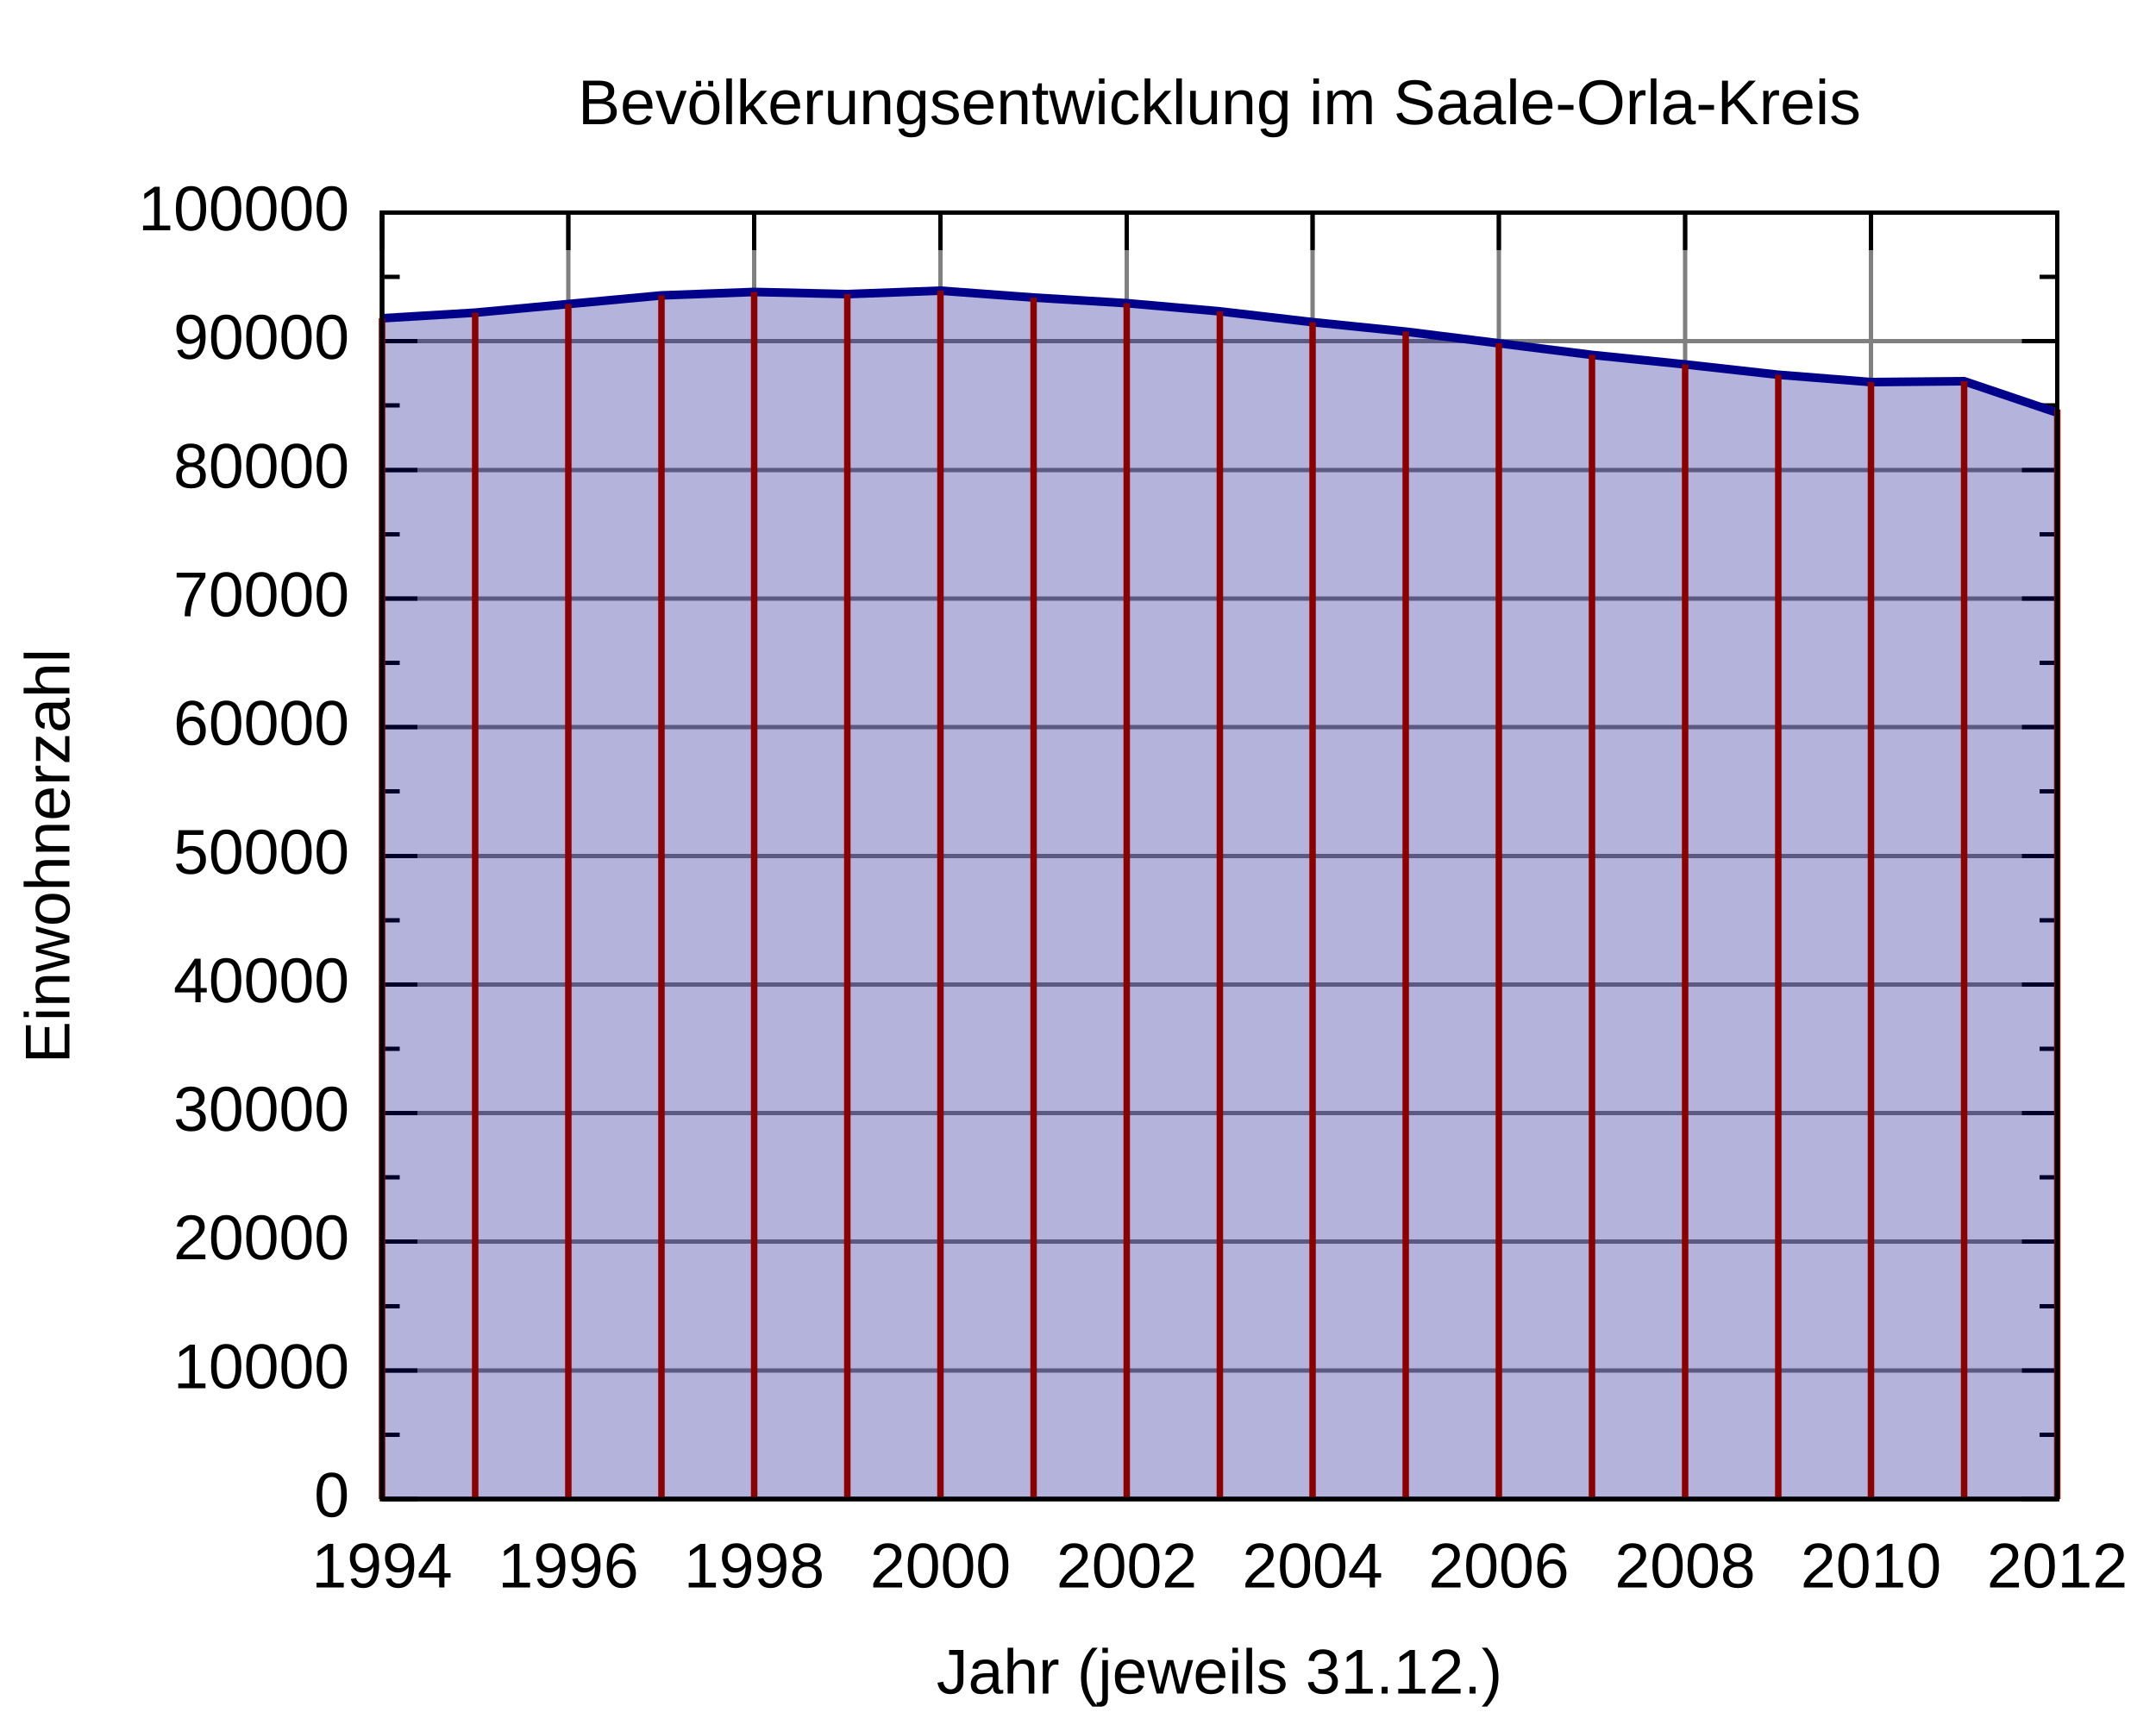
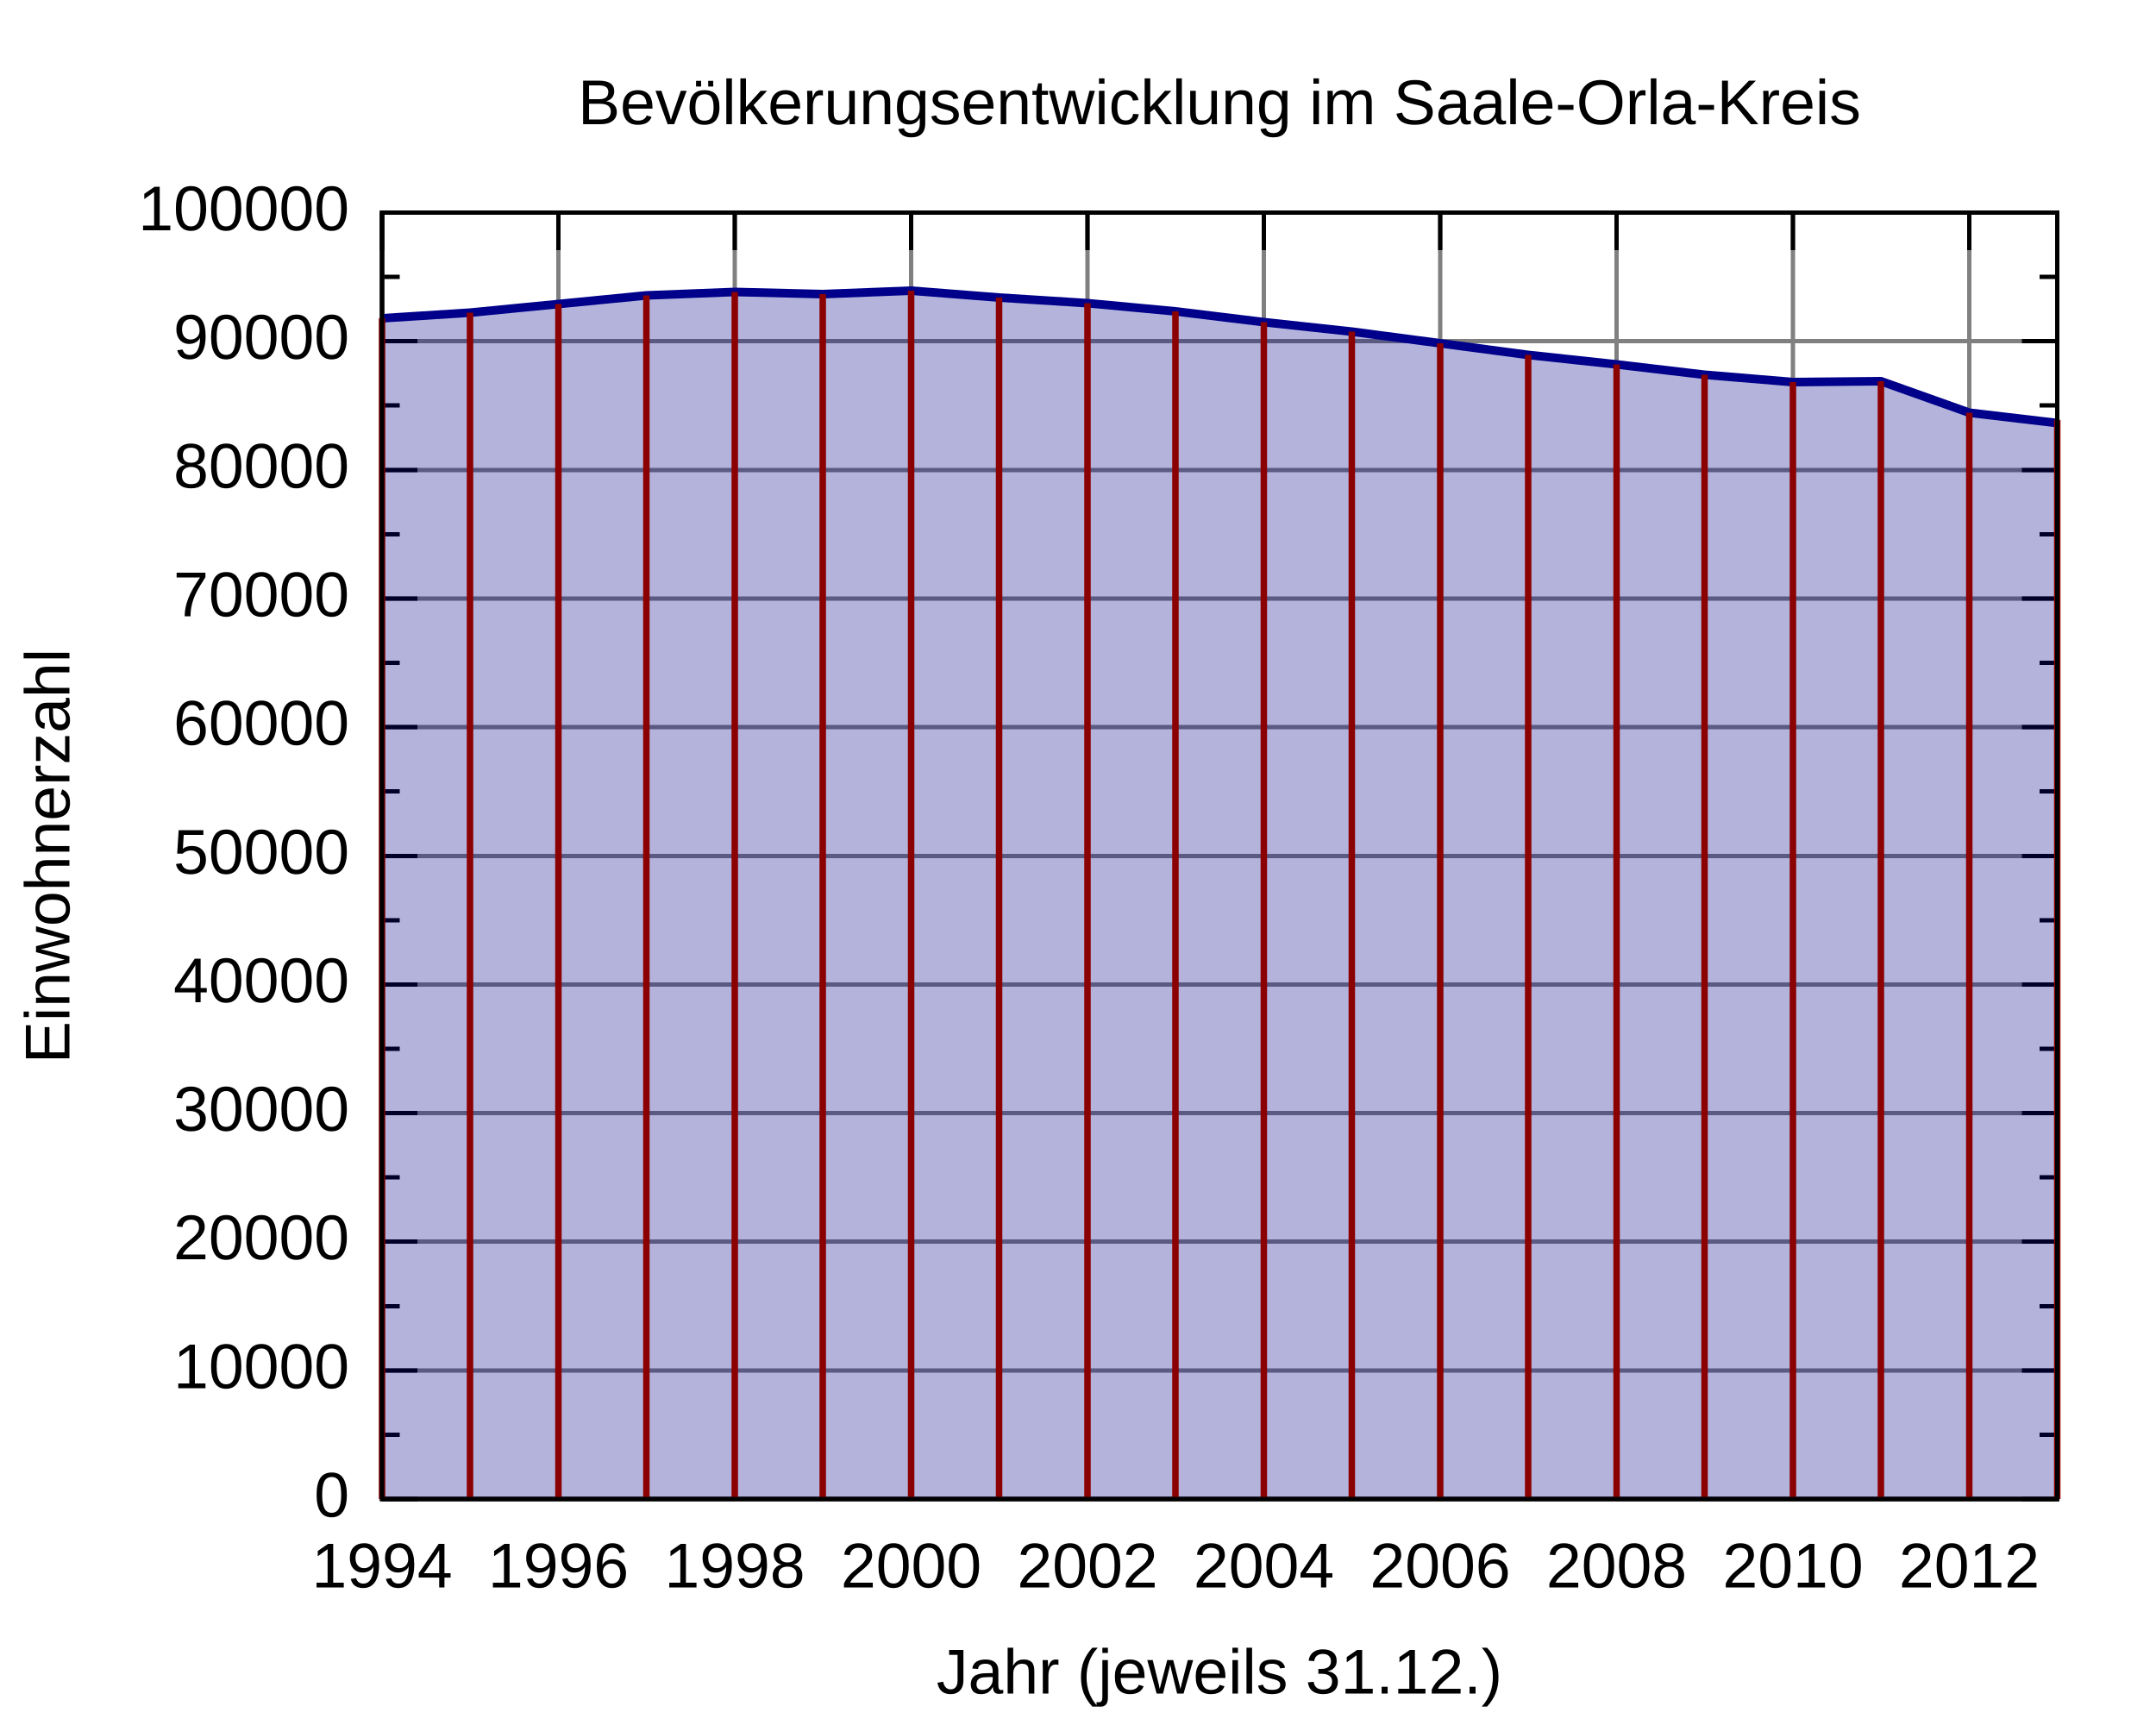
<svg xmlns="http://www.w3.org/2000/svg" xmlns:xlink="http://www.w3.org/1999/xlink" width="500" height="400" viewBox="0 0 500 400">
  <g id="gnuplot_canvas">
    <rect x="0" y="0" width="500" height="400" fill="none" />
    <defs>
      <circle id="gpDot" r="0.5" stroke-width="0.5" />
      <path id="gpPt0" stroke-width="0.244" stroke="currentColor" d="M-1,0 h2 M0,-1 v2" />
      <path id="gpPt1" stroke-width="0.244" stroke="currentColor" d="M-1,-1 L1,1 M1,-1 L-1,1" />
      <path id="gpPt2" stroke-width="0.244" stroke="currentColor" d="M-1,0 L1,0 M0,-1 L0,1 M-1,-1 L1,1 M-1,1 L1,-1" />
      <rect id="gpPt3" stroke-width="0.244" stroke="currentColor" x="-1" y="-1" width="2" height="2" />
      <rect id="gpPt4" stroke-width="0.244" stroke="currentColor" fill="currentColor" x="-1" y="-1" width="2" height="2" />
      <circle id="gpPt5" stroke-width="0.244" stroke="currentColor" cx="0" cy="0" r="1" />
      <use xlink:href="#gpPt5" id="gpPt6" fill="currentColor" stroke="none" />
      <path id="gpPt7" stroke-width="0.244" stroke="currentColor" d="M0,-1.33 L-1.33,0.67 L1.33,0.67 z" />
      <use xlink:href="#gpPt7" id="gpPt8" fill="currentColor" stroke="none" />
      <use xlink:href="#gpPt7" id="gpPt9" stroke="currentColor" transform="rotate(180)" />
      <use xlink:href="#gpPt9" id="gpPt10" fill="currentColor" stroke="none" />
      <use xlink:href="#gpPt3" id="gpPt11" stroke="currentColor" transform="rotate(45)" />
      <use xlink:href="#gpPt11" id="gpPt12" fill="currentColor" stroke="none" />
    </defs>
    <g style="fill:none; color:white; stroke:currentColor; stroke-width:1.00; stroke-linecap:butt; stroke-linejoin:miter">
</g>
    <g style="fill:none; color:black; stroke:currentColor; stroke-width:1.00; stroke-linecap:butt; stroke-linejoin:miter">
</g>
    <g style="fill:none; color:gray; stroke:currentColor; stroke-width:1.00; stroke-linecap:butt; stroke-linejoin:miter">
      <path class="gridline" d="M88.6,347.6 L477.1,347.6  h0.01" />
    </g>
    <g style="fill:none; color:black; stroke:currentColor; stroke-width:1.00; stroke-linecap:butt; stroke-linejoin:miter">
      <path d="M88.6,347.6 L96.8,347.6 M477.1,347.6 L468.9,347.6  h0.01" />
      <g transform="translate(81.0,351.7)" style="stroke:none; fill:black; font-family:Arial; font-size:11.00pt; text-anchor:end">
        <text> 0</text>
      </g>
      <path d="M88.6,332.7 L92.7,332.7 M477.1,332.7 L473.0,332.7  h0.01" />
    </g>
    <g style="fill:none; color:gray; stroke:currentColor; stroke-width:1.00; stroke-linecap:butt; stroke-linejoin:miter">
      <path class="gridline" d="M88.6,317.8 L477.1,317.8  h0.01" />
    </g>
    <g style="fill:none; color:black; stroke:currentColor; stroke-width:1.00; stroke-linecap:butt; stroke-linejoin:miter">
      <path d="M88.6,317.8 L96.8,317.8 M477.1,317.8 L468.9,317.8  h0.01" />
      <g transform="translate(81.0,321.9)" style="stroke:none; fill:black; font-family:Arial; font-size:11.00pt; text-anchor:end">
        <text> 10000</text>
      </g>
      <path d="M88.6,302.9 L92.7,302.9 M477.1,302.9 L473.0,302.9  h0.01" />
    </g>
    <g style="fill:none; color:gray; stroke:currentColor; stroke-width:1.00; stroke-linecap:butt; stroke-linejoin:miter">
      <path class="gridline" d="M88.6,287.9 L477.1,287.9  h0.01" />
    </g>
    <g style="fill:none; color:black; stroke:currentColor; stroke-width:1.00; stroke-linecap:butt; stroke-linejoin:miter">
      <path d="M88.6,287.9 L96.8,287.9 M477.1,287.9 L468.9,287.9  h0.01" />
      <g transform="translate(81.0,292.0)" style="stroke:none; fill:black; font-family:Arial; font-size:11.00pt; text-anchor:end">
        <text> 20000</text>
      </g>
      <path d="M88.6,273.0 L92.7,273.0 M477.1,273.0 L473.0,273.0  h0.01" />
    </g>
    <g style="fill:none; color:gray; stroke:currentColor; stroke-width:1.00; stroke-linecap:butt; stroke-linejoin:miter">
      <path class="gridline" d="M88.6,258.1 L477.1,258.1  h0.01" />
    </g>
    <g style="fill:none; color:black; stroke:currentColor; stroke-width:1.00; stroke-linecap:butt; stroke-linejoin:miter">
      <path d="M88.6,258.1 L96.8,258.1 M477.1,258.1 L468.9,258.1  h0.01" />
      <g transform="translate(81.0,262.2)" style="stroke:none; fill:black; font-family:Arial; font-size:11.00pt; text-anchor:end">
        <text> 30000</text>
      </g>
      <path d="M88.6,243.2 L92.7,243.2 M477.1,243.2 L473.0,243.2  h0.01" />
    </g>
    <g style="fill:none; color:gray; stroke:currentColor; stroke-width:1.00; stroke-linecap:butt; stroke-linejoin:miter">
      <path class="gridline" d="M88.6,228.3 L477.1,228.3  h0.01" />
    </g>
    <g style="fill:none; color:black; stroke:currentColor; stroke-width:1.00; stroke-linecap:butt; stroke-linejoin:miter">
      <path d="M88.6,228.3 L96.8,228.3 M477.1,228.3 L468.9,228.3  h0.01" />
      <g transform="translate(81.0,232.4)" style="stroke:none; fill:black; font-family:Arial; font-size:11.00pt; text-anchor:end">
        <text> 40000</text>
      </g>
      <path d="M88.6,213.4 L92.7,213.4 M477.1,213.4 L473.0,213.4  h0.01" />
    </g>
    <g style="fill:none; color:gray; stroke:currentColor; stroke-width:1.00; stroke-linecap:butt; stroke-linejoin:miter">
      <path class="gridline" d="M88.6,198.5 L477.1,198.5  h0.01" />
    </g>
    <g style="fill:none; color:black; stroke:currentColor; stroke-width:1.00; stroke-linecap:butt; stroke-linejoin:miter">
      <path d="M88.6,198.5 L96.8,198.5 M477.1,198.5 L468.9,198.5  h0.01" />
      <g transform="translate(81.0,202.6)" style="stroke:none; fill:black; font-family:Arial; font-size:11.00pt; text-anchor:end">
        <text> 50000</text>
      </g>
      <path d="M88.6,183.5 L92.7,183.5 M477.1,183.5 L473.0,183.5  h0.01" />
    </g>
    <g style="fill:none; color:gray; stroke:currentColor; stroke-width:1.00; stroke-linecap:butt; stroke-linejoin:miter">
      <path class="gridline" d="M88.6,168.6 L477.1,168.6  h0.01" />
    </g>
    <g style="fill:none; color:black; stroke:currentColor; stroke-width:1.00; stroke-linecap:butt; stroke-linejoin:miter">
      <path d="M88.6,168.6 L96.8,168.6 M477.1,168.6 L468.9,168.6  h0.01" />
      <g transform="translate(81.0,172.7)" style="stroke:none; fill:black; font-family:Arial; font-size:11.00pt; text-anchor:end">
        <text> 60000</text>
      </g>
      <path d="M88.6,153.7 L92.7,153.7 M477.1,153.7 L473.0,153.7  h0.01" />
    </g>
    <g style="fill:none; color:gray; stroke:currentColor; stroke-width:1.00; stroke-linecap:butt; stroke-linejoin:miter">
      <path class="gridline" d="M88.6,138.8 L477.1,138.8  h0.01" />
    </g>
    <g style="fill:none; color:black; stroke:currentColor; stroke-width:1.00; stroke-linecap:butt; stroke-linejoin:miter">
      <path d="M88.6,138.8 L96.8,138.8 M477.1,138.8 L468.9,138.8  h0.01" />
      <g transform="translate(81.0,142.9)" style="stroke:none; fill:black; font-family:Arial; font-size:11.00pt; text-anchor:end">
        <text> 70000</text>
      </g>
      <path d="M88.6,123.9 L92.7,123.9 M477.1,123.9 L473.0,123.9  h0.01" />
    </g>
    <g style="fill:none; color:gray; stroke:currentColor; stroke-width:1.00; stroke-linecap:butt; stroke-linejoin:miter">
      <path class="gridline" d="M88.6,109.0 L477.1,109.0  h0.01" />
    </g>
    <g style="fill:none; color:black; stroke:currentColor; stroke-width:1.00; stroke-linecap:butt; stroke-linejoin:miter">
      <path d="M88.6,109.0 L96.8,109.0 M477.1,109.0 L468.9,109.0  h0.01" />
      <g transform="translate(81.0,113.1)" style="stroke:none; fill:black; font-family:Arial; font-size:11.00pt; text-anchor:end">
        <text> 80000</text>
      </g>
      <path d="M88.6,94.0 L92.7,94.0 M477.1,94.0 L473.0,94.0  h0.01" />
    </g>
    <g style="fill:none; color:gray; stroke:currentColor; stroke-width:1.00; stroke-linecap:butt; stroke-linejoin:miter">
      <path class="gridline" d="M88.6,79.1 L477.1,79.1  h0.01" />
    </g>
    <g style="fill:none; color:black; stroke:currentColor; stroke-width:1.00; stroke-linecap:butt; stroke-linejoin:miter">
      <path d="M88.6,79.1 L96.8,79.1 M477.1,79.1 L468.9,79.1  h0.01" />
      <g transform="translate(81.0,83.2)" style="stroke:none; fill:black; font-family:Arial; font-size:11.00pt; text-anchor:end">
        <text> 90000</text>
      </g>
      <path d="M88.6,64.2 L92.7,64.2 M477.1,64.2 L473.0,64.2  h0.01" />
    </g>
    <g style="fill:none; color:gray; stroke:currentColor; stroke-width:1.00; stroke-linecap:butt; stroke-linejoin:miter">
      <path class="gridline" d="M88.6,49.3 L477.1,49.3  h0.01" />
    </g>
    <g style="fill:none; color:black; stroke:currentColor; stroke-width:1.00; stroke-linecap:butt; stroke-linejoin:miter">
      <path d="M88.6,49.3 L96.8,49.3 M477.1,49.3 L468.9,49.3  h0.01" />
      <g transform="translate(81.0,53.4)" style="stroke:none; fill:black; font-family:Arial; font-size:11.00pt; text-anchor:end">
        <text> 100000</text>
      </g>
    </g>
    <g style="fill:none; color:gray; stroke:currentColor; stroke-width:1.00; stroke-linecap:butt; stroke-linejoin:miter">
      <path class="gridline" d="M88.6,347.6 L88.6,49.3  h0.01" />
    </g>
    <g style="fill:none; color:black; stroke:currentColor; stroke-width:1.00; stroke-linecap:butt; stroke-linejoin:miter">
      <path d="M88.6,347.6 L88.6,339.4 M88.6,49.3 L88.6,57.5  h0.01" />
      <g transform="translate(88.6,368.1)" style="stroke:none; fill:black; font-family:Arial; font-size:11.00pt; text-anchor:middle">
        <text> 1994</text>
      </g>
    </g>
    <g style="fill:none; color:gray; stroke:currentColor; stroke-width:1.00; stroke-linecap:butt; stroke-linejoin:miter">
-       <path class="gridline" d="M131.8,347.6 L131.8,49.3  h0.01" />
-     </g>
-     <g style="fill:none; color:black; stroke:currentColor; stroke-width:1.00; stroke-linecap:butt; stroke-linejoin:miter">
-       <path d="M131.8,347.6 L131.8,339.4 M131.8,49.3 L131.8,57.5  h0.01" />
-       <g transform="translate(131.8,368.1)" style="stroke:none; fill:black; font-family:Arial; font-size:11.00pt; text-anchor:middle">
+       <path class="gridline" d="M129.5,347.6 L129.5,49.3  h0.01" />
+     </g>
+     <g style="fill:none; color:black; stroke:currentColor; stroke-width:1.00; stroke-linecap:butt; stroke-linejoin:miter">
+       <path d="M129.5,347.6 L129.5,339.4 M129.5,49.3 L129.5,57.5  h0.01" />
+       <g transform="translate(129.5,368.1)" style="stroke:none; fill:black; font-family:Arial; font-size:11.00pt; text-anchor:middle">
        <text> 1996</text>
      </g>
    </g>
    <g style="fill:none; color:gray; stroke:currentColor; stroke-width:1.00; stroke-linecap:butt; stroke-linejoin:miter">
-       <path class="gridline" d="M174.9,347.6 L174.9,49.3  h0.01" />
-     </g>
-     <g style="fill:none; color:black; stroke:currentColor; stroke-width:1.00; stroke-linecap:butt; stroke-linejoin:miter">
-       <path d="M174.9,347.6 L174.9,339.4 M174.9,49.3 L174.9,57.5  h0.01" />
-       <g transform="translate(174.9,368.1)" style="stroke:none; fill:black; font-family:Arial; font-size:11.00pt; text-anchor:middle">
+       <path class="gridline" d="M170.4,347.6 L170.4,49.3  h0.01" />
+     </g>
+     <g style="fill:none; color:black; stroke:currentColor; stroke-width:1.00; stroke-linecap:butt; stroke-linejoin:miter">
+       <path d="M170.4,347.6 L170.4,339.4 M170.4,49.3 L170.4,57.5  h0.01" />
+       <g transform="translate(170.4,368.1)" style="stroke:none; fill:black; font-family:Arial; font-size:11.00pt; text-anchor:middle">
        <text> 1998</text>
      </g>
    </g>
    <g style="fill:none; color:gray; stroke:currentColor; stroke-width:1.00; stroke-linecap:butt; stroke-linejoin:miter">
-       <path class="gridline" d="M218.1,347.6 L218.1,49.3  h0.01" />
-     </g>
-     <g style="fill:none; color:black; stroke:currentColor; stroke-width:1.00; stroke-linecap:butt; stroke-linejoin:miter">
-       <path d="M218.1,347.6 L218.1,339.4 M218.1,49.3 L218.1,57.5  h0.01" />
-       <g transform="translate(218.1,368.1)" style="stroke:none; fill:black; font-family:Arial; font-size:11.00pt; text-anchor:middle">
+       <path class="gridline" d="M211.3,347.6 L211.3,49.3  h0.01" />
+     </g>
+     <g style="fill:none; color:black; stroke:currentColor; stroke-width:1.00; stroke-linecap:butt; stroke-linejoin:miter">
+       <path d="M211.3,347.6 L211.3,339.4 M211.3,49.3 L211.3,57.5  h0.01" />
+       <g transform="translate(211.3,368.1)" style="stroke:none; fill:black; font-family:Arial; font-size:11.00pt; text-anchor:middle">
        <text> 2000</text>
      </g>
    </g>
    <g style="fill:none; color:gray; stroke:currentColor; stroke-width:1.00; stroke-linecap:butt; stroke-linejoin:miter">
-       <path class="gridline" d="M261.3,347.6 L261.3,49.3  h0.01" />
-     </g>
-     <g style="fill:none; color:black; stroke:currentColor; stroke-width:1.00; stroke-linecap:butt; stroke-linejoin:miter">
-       <path d="M261.3,347.6 L261.3,339.4 M261.3,49.3 L261.3,57.5  h0.01" />
-       <g transform="translate(261.3,368.1)" style="stroke:none; fill:black; font-family:Arial; font-size:11.00pt; text-anchor:middle">
+       <path class="gridline" d="M252.2,347.6 L252.2,49.3  h0.01" />
+     </g>
+     <g style="fill:none; color:black; stroke:currentColor; stroke-width:1.00; stroke-linecap:butt; stroke-linejoin:miter">
+       <path d="M252.2,347.6 L252.2,339.4 M252.2,49.3 L252.2,57.5  h0.01" />
+       <g transform="translate(252.2,368.1)" style="stroke:none; fill:black; font-family:Arial; font-size:11.00pt; text-anchor:middle">
        <text> 2002</text>
      </g>
    </g>
    <g style="fill:none; color:gray; stroke:currentColor; stroke-width:1.00; stroke-linecap:butt; stroke-linejoin:miter">
-       <path class="gridline" d="M304.4,347.6 L304.4,49.3  h0.01" />
-     </g>
-     <g style="fill:none; color:black; stroke:currentColor; stroke-width:1.00; stroke-linecap:butt; stroke-linejoin:miter">
-       <path d="M304.4,347.6 L304.4,339.4 M304.4,49.3 L304.4,57.5  h0.01" />
-       <g transform="translate(304.4,368.1)" style="stroke:none; fill:black; font-family:Arial; font-size:11.00pt; text-anchor:middle">
+       <path class="gridline" d="M293.1,347.6 L293.1,49.3  h0.01" />
+     </g>
+     <g style="fill:none; color:black; stroke:currentColor; stroke-width:1.00; stroke-linecap:butt; stroke-linejoin:miter">
+       <path d="M293.1,347.6 L293.1,339.4 M293.1,49.3 L293.1,57.5  h0.01" />
+       <g transform="translate(293.1,368.1)" style="stroke:none; fill:black; font-family:Arial; font-size:11.00pt; text-anchor:middle">
        <text> 2004</text>
      </g>
    </g>
    <g style="fill:none; color:gray; stroke:currentColor; stroke-width:1.00; stroke-linecap:butt; stroke-linejoin:miter">
-       <path class="gridline" d="M347.6,347.6 L347.6,49.3  h0.01" />
-     </g>
-     <g style="fill:none; color:black; stroke:currentColor; stroke-width:1.00; stroke-linecap:butt; stroke-linejoin:miter">
-       <path d="M347.6,347.6 L347.6,339.4 M347.6,49.3 L347.6,57.5  h0.01" />
-       <g transform="translate(347.6,368.1)" style="stroke:none; fill:black; font-family:Arial; font-size:11.00pt; text-anchor:middle">
+       <path class="gridline" d="M334.0,347.6 L334.0,49.3  h0.01" />
+     </g>
+     <g style="fill:none; color:black; stroke:currentColor; stroke-width:1.00; stroke-linecap:butt; stroke-linejoin:miter">
+       <path d="M334.0,347.6 L334.0,339.4 M334.0,49.3 L334.0,57.5  h0.01" />
+       <g transform="translate(334.0,368.1)" style="stroke:none; fill:black; font-family:Arial; font-size:11.00pt; text-anchor:middle">
        <text> 2006</text>
      </g>
    </g>
    <g style="fill:none; color:gray; stroke:currentColor; stroke-width:1.00; stroke-linecap:butt; stroke-linejoin:miter">
-       <path class="gridline" d="M390.8,347.6 L390.8,49.3  h0.01" />
-     </g>
-     <g style="fill:none; color:black; stroke:currentColor; stroke-width:1.00; stroke-linecap:butt; stroke-linejoin:miter">
-       <path d="M390.8,347.6 L390.8,339.4 M390.8,49.3 L390.8,57.5  h0.01" />
-       <g transform="translate(390.8,368.1)" style="stroke:none; fill:black; font-family:Arial; font-size:11.00pt; text-anchor:middle">
+       <path class="gridline" d="M374.9,347.6 L374.9,49.3  h0.01" />
+     </g>
+     <g style="fill:none; color:black; stroke:currentColor; stroke-width:1.00; stroke-linecap:butt; stroke-linejoin:miter">
+       <path d="M374.9,347.6 L374.9,339.4 M374.9,49.3 L374.9,57.5  h0.01" />
+       <g transform="translate(374.9,368.1)" style="stroke:none; fill:black; font-family:Arial; font-size:11.00pt; text-anchor:middle">
        <text> 2008</text>
      </g>
    </g>
    <g style="fill:none; color:gray; stroke:currentColor; stroke-width:1.00; stroke-linecap:butt; stroke-linejoin:miter">
-       <path class="gridline" d="M433.9,347.6 L433.9,49.3  h0.01" />
-     </g>
-     <g style="fill:none; color:black; stroke:currentColor; stroke-width:1.00; stroke-linecap:butt; stroke-linejoin:miter">
-       <path d="M433.9,347.6 L433.9,339.4 M433.9,49.3 L433.9,57.5  h0.01" />
-       <g transform="translate(433.9,368.1)" style="stroke:none; fill:black; font-family:Arial; font-size:11.00pt; text-anchor:middle">
+       <path class="gridline" d="M415.8,347.6 L415.8,49.3  h0.01" />
+     </g>
+     <g style="fill:none; color:black; stroke:currentColor; stroke-width:1.00; stroke-linecap:butt; stroke-linejoin:miter">
+       <path d="M415.8,347.6 L415.8,339.4 M415.8,49.3 L415.8,57.5  h0.01" />
+       <g transform="translate(415.8,368.1)" style="stroke:none; fill:black; font-family:Arial; font-size:11.00pt; text-anchor:middle">
        <text> 2010</text>
      </g>
    </g>
    <g style="fill:none; color:gray; stroke:currentColor; stroke-width:1.00; stroke-linecap:butt; stroke-linejoin:miter">
-       <path class="gridline" d="M477.1,347.6 L477.1,49.3  h0.01" />
-     </g>
-     <g style="fill:none; color:black; stroke:currentColor; stroke-width:1.00; stroke-linecap:butt; stroke-linejoin:miter">
-       <path d="M477.1,347.6 L477.1,339.4 M477.1,49.3 L477.1,57.5  h0.01" />
-       <g transform="translate(477.1,368.1)" style="stroke:none; fill:black; font-family:Arial; font-size:11.00pt; text-anchor:middle">
+       <path class="gridline" d="M456.7,347.6 L456.7,49.3  h0.01" />
+     </g>
+     <g style="fill:none; color:black; stroke:currentColor; stroke-width:1.00; stroke-linecap:butt; stroke-linejoin:miter">
+       <path d="M456.7,347.6 L456.7,339.4 M456.7,49.3 L456.7,57.5  h0.01" />
+       <g transform="translate(456.7,368.1)" style="stroke:none; fill:black; font-family:Arial; font-size:11.00pt; text-anchor:middle">
        <text> 2012</text>
      </g>
      <path d="M88.6,49.3 L88.6,347.6 L477.1,347.6 L477.1,49.3 L88.6,49.3 Z  h0.01" />
      <g transform="translate(16.1,198.5) rotate(270)" style="stroke:none; fill:black; font-family:Arial; font-size:11.00pt; text-anchor:middle">
        <text>Einwohnerzahl</text>
      </g>
      <g transform="translate(282.8,392.7)" style="stroke:none; fill:black; font-family:Arial; font-size:11.00pt; text-anchor:middle">
        <text>Jahr (jeweils 31.12.)</text>
      </g>
      <g transform="translate(282.8,28.8)" style="stroke:none; fill:black; font-family:Arial; font-size:11.00pt; text-anchor:middle">
        <text>Bevölkerungsentwicklung im Saale-Orla-Kreis</text>
      </g>
    </g>
    <g id="gnuplot_plot_1">
      <g style="fill:none; color:white; stroke:currentColor; stroke-width:2.00; stroke-linecap:butt; stroke-linejoin:miter">
</g>
      <g style="fill:none; color:red; stroke:currentColor; stroke-width:2.00; stroke-linecap:butt; stroke-linejoin:miter">
        <g style="stroke:none; shape-rendering:crispEdges">
-           <polygon fill="rgb(  0,   0, 139)" fill-opacity="0.3" points="88.6,73.8 88.6,73.8 110.2,72.5 131.8,70.5 153.4,68.5 174.9,67.7 196.5,68.2 218.1,67.4 239.7,69.0 261.3,70.3 282.9,72.2 304.4,74.7 326.0,76.9 347.6,79.6 369.2,82.3 390.8,84.5 412.4,86.9 433.9,88.6 455.5,88.4 477.1,95.7 477.1,347.6 88.6,347.6 " />
+           <polygon fill="rgb(  0,   0, 139)" fill-opacity="0.3" points="88.6,73.8 88.6,73.8 109.0,72.5 129.5,70.5 149.9,68.5 170.4,67.7 190.8,68.2 211.3,67.4 231.7,69.0 252.2,70.3 272.6,72.2 293.1,74.7 313.5,76.9 334.0,79.6 354.4,82.3 374.9,84.5 395.3,86.9 415.8,88.6 436.2,88.4 456.7,95.7 477.1,98.1 477.1,347.6 88.6,347.6 " />
        </g>
-         <path stroke="rgb(  0,   0, 139)" d="M88.6,73.8 L110.2,72.5 L131.8,70.5 L153.4,68.5 L174.9,67.7 L196.5,68.2 L218.1,67.4 L239.7,69.0    L261.3,70.3 L282.9,72.2 L304.4,74.7 L326.0,76.9 L347.6,79.6 L369.2,82.3 L390.8,84.5 L412.4,86.9    L433.9,88.6 L455.5,88.4 L477.1,95.7  h0.01" />
+         <path stroke="rgb(  0,   0, 139)" d="M88.6,73.8 L109.0,72.5 L129.5,70.5 L149.9,68.5 L170.4,67.7 L190.8,68.2 L211.3,67.4 L231.7,69.0    L252.2,70.3 L272.6,72.2 L293.1,74.7 L313.5,76.9 L334.0,79.6 L354.4,82.3 L374.9,84.5 L395.3,86.9    L415.8,88.6 L436.2,88.4 L456.7,95.7 L477.1,98.1  h0.01" />
      </g>
    </g>
    <g id="gnuplot_plot_2">
      <g style="fill:none; color:white; stroke:rgb(  0,   0, 139); stroke-width:1.50; stroke-linecap:butt; stroke-linejoin:miter">
</g>
      <g style="fill:none; color:green; stroke:currentColor; stroke-width:1.50; stroke-linecap:butt; stroke-linejoin:miter">
-         <path stroke="rgb(139,   0,   0)" d="M88.6,347.6 L88.6,73.8 M110.2,347.6 L110.2,72.5 M131.8,347.6 L131.8,70.5 M153.4,347.6 L153.4,68.5    M174.9,347.6 L174.9,67.7 M196.5,347.6 L196.5,68.2 M218.1,347.6 L218.1,67.4 M239.7,347.6 L239.7,69.0    M261.3,347.6 L261.3,70.3 M282.9,347.6 L282.9,72.2 M304.4,347.6 L304.4,74.7 M326.0,347.6 L326.0,76.9    M347.6,347.6 L347.6,79.6 M369.2,347.6 L369.2,82.3 M390.8,347.6 L390.8,84.5 M412.4,347.6 L412.4,86.9    M433.9,347.6 L433.9,88.6 M455.5,347.6 L455.5,88.4 M477.1,347.6 L477.1,95.7  h0.01" />
+         <path stroke="rgb(139,   0,   0)" d="M88.6,347.6 L88.6,73.8 M109.0,347.6 L109.0,72.5 M129.5,347.6 L129.5,70.5 M149.9,347.6 L149.9,68.5    M170.4,347.6 L170.4,67.7 M190.8,347.6 L190.8,68.2 M211.3,347.6 L211.3,67.4 M231.7,347.6 L231.7,69.0    M252.2,347.6 L252.2,70.3 M272.6,347.6 L272.6,72.2 M293.1,347.6 L293.1,74.7 M313.5,347.6 L313.5,76.9    M334.0,347.6 L334.0,79.6 M354.4,347.6 L354.4,82.3 M374.9,347.6 L374.9,84.5 M395.3,347.6 L395.3,86.9    M415.8,347.6 L415.8,88.6 M436.2,347.6 L436.2,88.4 M456.7,347.6 L456.7,95.7 M477.1,347.6 L477.1,98.1     h0.01" />
      </g>
    </g>
    <g style="fill:none; color:white; stroke:rgb(139,   0,   0); stroke-width:1.00; stroke-linecap:butt; stroke-linejoin:miter">
</g>
    <g style="fill:none; color:black; stroke:currentColor; stroke-width:1.00; stroke-linecap:butt; stroke-linejoin:miter">
      <path d="M88.6,49.3 L88.6,347.6 L477.1,347.6 L477.1,49.3 L88.6,49.3 Z  h0.01" />
    </g>
  </g>
</svg>
